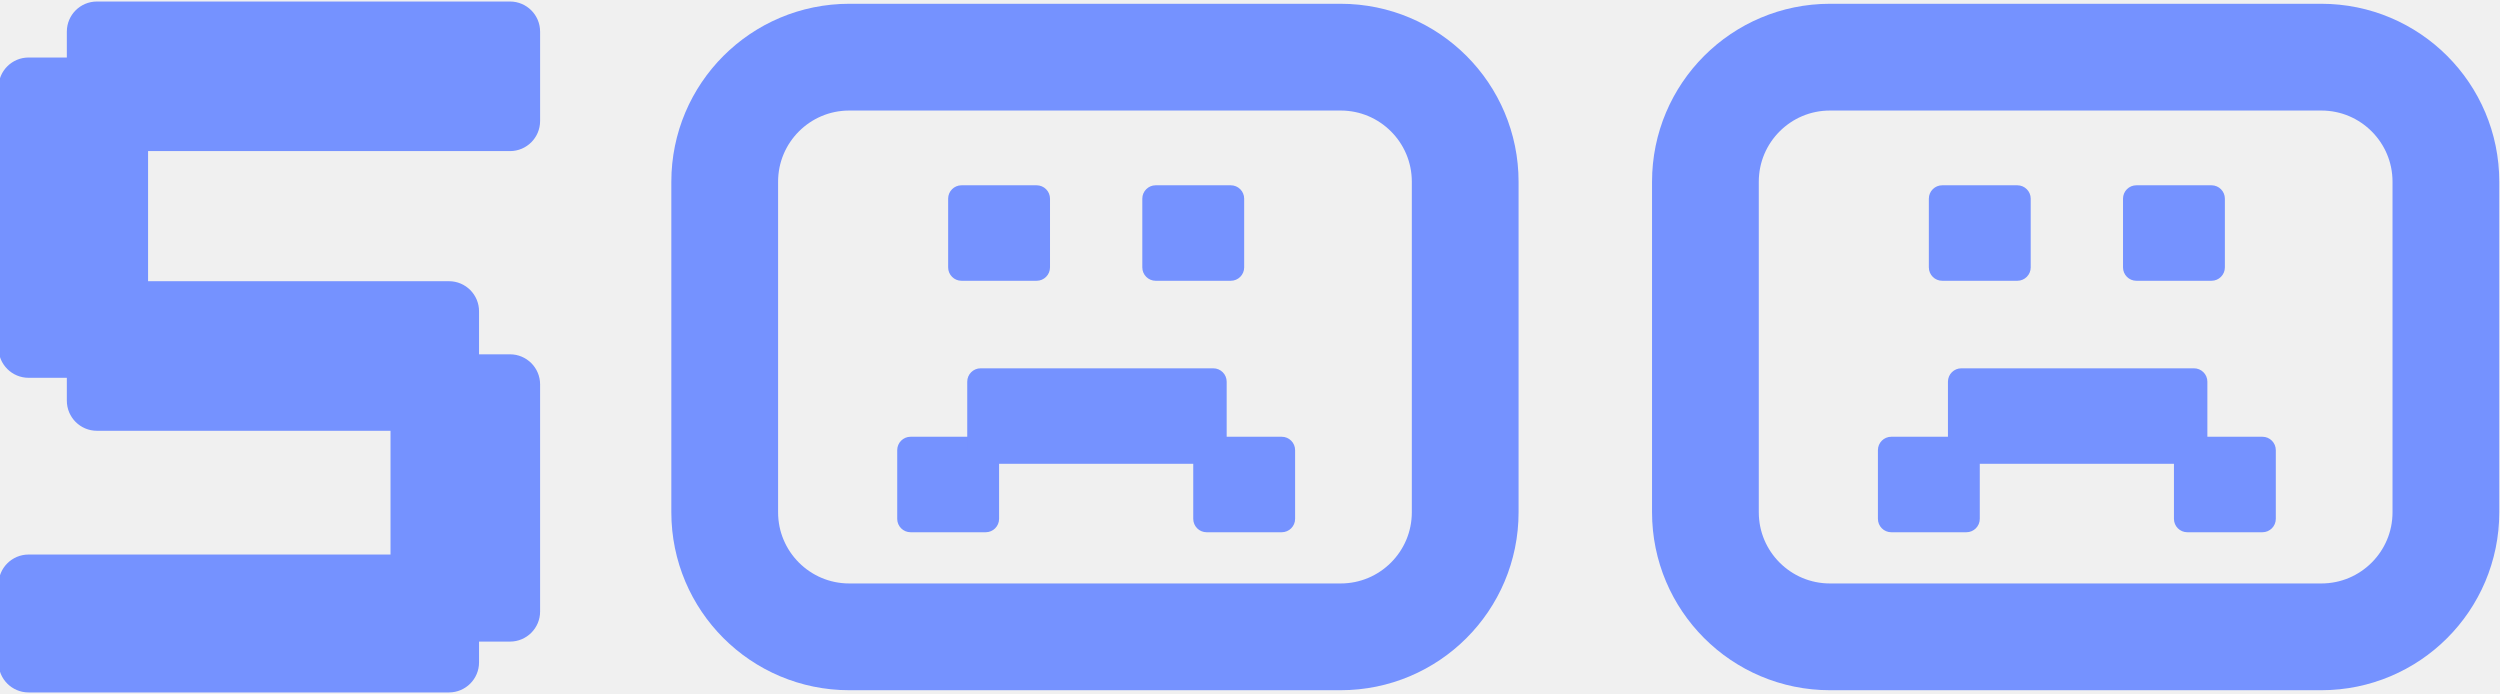
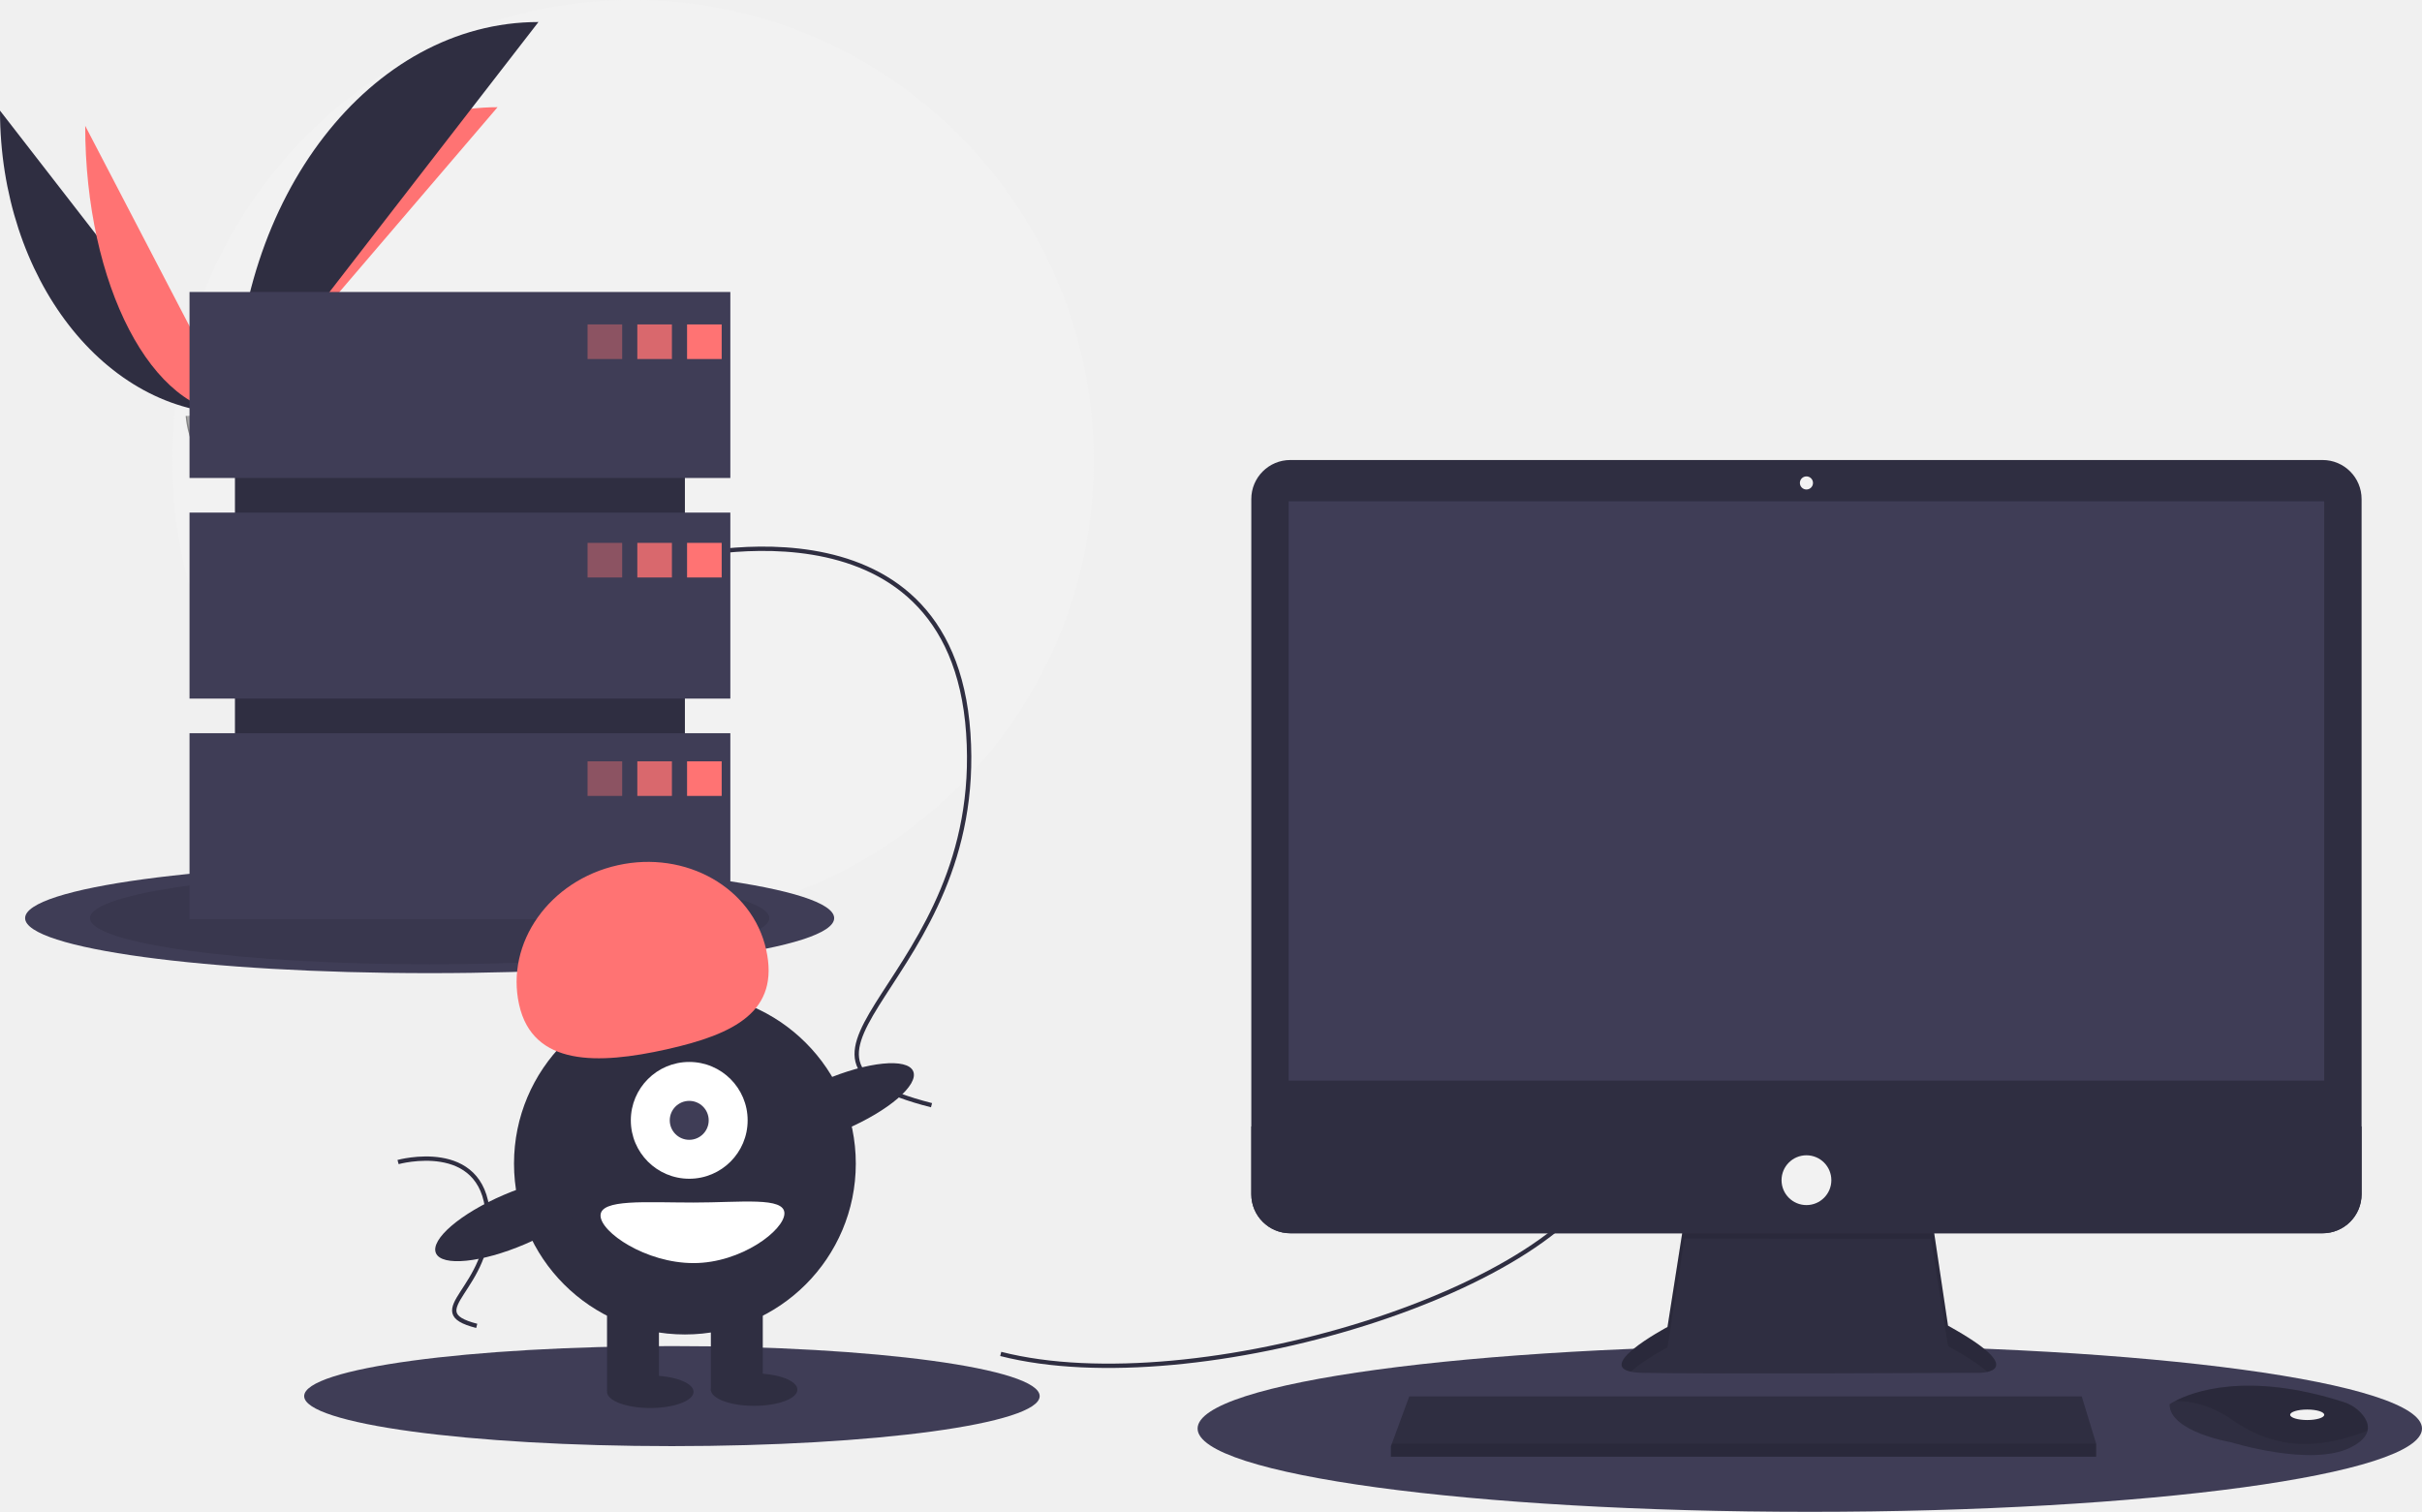
- <svg xmlns="http://www.w3.org/2000/svg" width="562" height="156" viewBox="0 0 562 156" fill="none">
-   <rect x="0.161" y="13.43" width="32.626" height="71" rx="6.263" fill="#7592FF" />
-   <rect x="0.161" y="13.43" width="32.626" height="71" rx="6.263" stroke="#7592FF" />
-   <rect x="88.289" y="80.15" width="32.626" height="63.58" rx="6.263" fill="#7592FF" />
-   <rect x="88.289" y="80.15" width="32.626" height="63.58" rx="6.263" stroke="#7592FF" />
-   <rect x="15.525" y="33.467" width="32.626" height="105.389" rx="6.263" transform="rotate(-90 15.5254 33.4668)" fill="#7592FF" />
-   <rect x="15.525" y="33.467" width="32.626" height="105.389" rx="6.263" transform="rotate(-90 15.5254 33.4668)" stroke="#7592FF" />
-   <rect x="0.161" y="155.16" width="30" height="107.028" rx="6.263" transform="rotate(-90 0.161133 155.16)" fill="#7592FF" />
-   <rect x="0.161" y="155.16" width="30" height="107.028" rx="6.263" transform="rotate(-90 0.161133 155.16)" stroke="#7592FF" />
-   <rect x="15.525" y="96.34" width="32.626" height="91.664" rx="6.263" transform="rotate(-90 15.5254 96.3398)" fill="#7592FF" />
-   <rect x="15.525" y="96.34" width="32.626" height="91.664" rx="6.263" transform="rotate(-90 15.5254 96.3398)" stroke="#7592FF" />
-   <rect x="162.915" y="12.85" width="166.462" height="130.311" rx="28" stroke="#7592FF" stroke-width="24" />
-   <rect x="213.52" y="42.029" width="22.145" height="20.714" rx="2.634" fill="#7592FF" stroke="#7592FF" stroke-width="0.753" />
-   <rect x="257.168" y="42.029" width="22.145" height="20.714" rx="2.634" fill="#7592FF" stroke="#7592FF" stroke-width="0.753" />
-   <rect x="268.618" y="98.558" width="22.145" height="20.714" rx="2.634" fill="#7592FF" stroke="#7592FF" stroke-width="0.753" />
-   <rect x="202.071" y="98.558" width="22.145" height="20.714" rx="2.634" fill="#7592FF" stroke="#7592FF" stroke-width="0.753" />
-   <rect x="217.813" y="83.173" width="57.566" height="20.714" rx="2.634" fill="#7592FF" stroke="#7592FF" stroke-width="0.753" />
-   <rect x="383.377" y="12.85" width="166.462" height="130.311" rx="28" stroke="#7592FF" stroke-width="24" />
-   <rect x="433.982" y="42.029" width="22.145" height="20.714" rx="2.634" fill="#7592FF" stroke="#7592FF" stroke-width="0.753" />
-   <rect x="477.63" y="42.029" width="22.145" height="20.714" rx="2.634" fill="#7592FF" stroke="#7592FF" stroke-width="0.753" />
-   <rect x="489.079" y="98.558" width="22.145" height="20.714" rx="2.634" fill="#7592FF" stroke="#7592FF" stroke-width="0.753" />
-   <rect x="422.533" y="98.558" width="22.145" height="20.714" rx="2.634" fill="#7592FF" stroke="#7592FF" stroke-width="0.753" />
-   <rect x="438.275" y="83.173" width="57.566" height="20.714" rx="2.634" fill="#7592FF" stroke="#7592FF" stroke-width="0.753" />
+ <svg xmlns="http://www.w3.org/2000/svg" width="1119.609" height="699" viewBox="0 0 1119.609 699" role="img" artist="Katerina Limpitsouni" source="https://undraw.co/">
+   <circle cx="292.609" cy="213" r="213" fill="#f2f2f2" />
+   <path d="M31.391,151.642c0,77.498,48.618,140.208,108.701,140.208" transform="translate(-31.39089 -100.5)" fill="#2f2e41" />
+   <path d="M140.092,291.851c0-78.369,54.255-141.784,121.304-141.784" transform="translate(-31.39089 -100.5)" fill="#FF7373" />
+   <path d="M70.775,158.668c0,73.615,31.003,133.183,69.316,133.183" transform="translate(-31.39089 -100.5)" fill="#FF7373" />
+   <path d="M140.092,291.851c0-100.138,62.71-181.168,140.208-181.168" transform="translate(-31.39089 -100.5)" fill="#2f2e41" />
+   <path d="M117.224,292.839s15.416-.475,20.061-3.783,23.713-7.258,24.866-1.953,23.167,26.388,5.763,26.529-40.439-2.711-45.076-5.535S117.224,292.839,117.224,292.839Z" transform="translate(-31.39089 -100.5)" fill="#a8a8a8" />
+   <path d="M168.224,311.785c-17.404.14-40.439-2.711-45.076-5.535-3.531-2.151-4.938-9.869-5.409-13.43-.326.014-.515.02-.515.02s.976,12.433,5.613,15.257,27.672,5.676,45.076,5.535c5.024-.041,6.759-1.828,6.664-4.475C173.879,310.756,171.963,311.755,168.224,311.785Z" transform="translate(-31.39089 -100.5)" opacity="0.2" />
+   <ellipse cx="198.609" cy="424.5" rx="187" ry="25.44" fill="#3f3d56" />
+   <ellipse cx="198.609" cy="424.5" rx="157" ry="21.359" opacity="0.1" />
+   <ellipse cx="836.609" cy="660.5" rx="283" ry="38.5" fill="#3f3d56" />
+   <ellipse cx="310.609" cy="645.5" rx="170" ry="23.127" fill="#3f3d56" />
+   <path d="M494,726.5c90,23,263-30,282-90" transform="translate(-31.39089 -100.5)" fill="none" stroke="#2f2e41" stroke-miterlimit="10" stroke-width="2" />
+   <path d="M341,359.5s130-36,138,80-107,149-17,172" transform="translate(-31.39089 -100.5)" fill="none" stroke="#2f2e41" stroke-miterlimit="10" stroke-width="2" />
+   <path d="M215.402,637.783s39.072-10.82,41.477,24.044-32.16,44.783-5.109,51.696" transform="translate(-31.39089 -100.5)" fill="none" stroke="#2f2e41" stroke-miterlimit="10" stroke-width="2" />
+   <path d="M810.096,663.74,802.218,714.035s-38.782,20.603-11.513,21.209,155.733,0,155.733,0,24.845,0-14.543-21.815l-7.878-52.719Z" transform="translate(-31.39089 -100.5)" fill="#2f2e41" />
+   <path d="M785.219,734.698c6.193-5.51,16.999-11.252,16.999-11.252l7.878-50.295,113.922.107,7.878,49.582c9.185,5.087,14.875,8.987,18.204,11.978,5.059-1.154,10.587-5.444-18.204-21.389l-7.878-52.719-113.922,3.03L802.218,714.035S769.63,731.35,785.219,734.698Z" transform="translate(-31.39089 -100.5)" opacity="0.1" />
+   <rect x="578.433" y="212.689" width="513.253" height="357.52" rx="18.046" fill="#2f2e41" />
+   <rect x="595.703" y="231.777" width="478.713" height="267.837" fill="#3f3d56" />
+   <circle cx="835.059" cy="223.293" r="3.03" fill="#f2f2f2" />
+   <path d="M1123.077,621.322V652.663a18.043,18.043,0,0,1-18.046,18.046H627.869A18.043,18.043,0,0,1,609.824,652.663V621.322Z" transform="translate(-31.39089 -100.5)" fill="#2f2e41" />
+   <polygon points="968.978 667.466 968.978 673.526 642.968 673.526 642.968 668.678 643.417 667.466 651.452 645.651 962.312 645.651 968.978 667.466" fill="#2f2e41" />
+   <path d="M1125.828,762.034c-.594,2.539-2.836,5.217-7.902,7.75-18.179,9.089-55.143-2.424-55.143-2.424s-28.48-4.848-28.48-17.573a22.725,22.725,0,0,1,2.497-1.485c7.643-4.044,32.984-14.021,77.918.422a18.739,18.739,0,0,1,8.541,5.597C1125.079,756.454,1126.507,759.157,1125.828,762.034Z" transform="translate(-31.39089 -100.5)" fill="#2f2e41" />
+   <path d="M1125.828,762.034c-22.251,8.526-42.084,9.162-62.439-4.975-10.265-7.126-19.591-8.89-26.59-8.756,7.643-4.044,32.984-14.021,77.918.422a18.739,18.739,0,0,1,8.541,5.597C1125.079,756.454,1126.507,759.157,1125.828,762.034Z" transform="translate(-31.39089 -100.5)" opacity="0.1" />
+   <ellipse cx="1066.538" cy="654.135" rx="7.878" ry="2.424" fill="#f2f2f2" />
+   <circle cx="835.059" cy="545.667" r="11.513" fill="#f2f2f2" />
+   <polygon points="968.978 667.466 968.978 673.526 642.968 673.526 642.968 668.678 643.417 667.466 968.978 667.466" opacity="0.1" />
+   <rect x="108.609" y="159" width="208" height="242" fill="#2f2e41" />
+   <rect x="87.609" y="135" width="250" height="86" fill="#3f3d56" />
+   <rect x="87.609" y="237" width="250" height="86" fill="#3f3d56" />
+   <rect x="87.609" y="339" width="250" height="86" fill="#3f3d56" />
+   <rect x="271.609" y="150" width="16" height="16" fill="#FF7373" opacity="0.4" />
+   <rect x="294.609" y="150" width="16" height="16" fill="#FF7373" opacity="0.8" />
+   <rect x="317.609" y="150" width="16" height="16" fill="#FF7373" />
+   <rect x="271.609" y="251" width="16" height="16" fill="#FF7373" opacity="0.4" />
+   <rect x="294.609" y="251" width="16" height="16" fill="#FF7373" opacity="0.8" />
+   <rect x="317.609" y="251" width="16" height="16" fill="#FF7373" />
+   <rect x="271.609" y="352" width="16" height="16" fill="#FF7373" opacity="0.4" />
+   <rect x="294.609" y="352" width="16" height="16" fill="#FF7373" opacity="0.8" />
+   <rect x="317.609" y="352" width="16" height="16" fill="#FF7373" />
+   <circle cx="316.609" cy="538" r="79" fill="#2f2e41" />
+   <rect x="280.609" y="600" width="24" height="43" fill="#2f2e41" />
+   <rect x="328.609" y="600" width="24" height="43" fill="#2f2e41" />
+   <ellipse cx="300.609" cy="643.5" rx="20" ry="7.5" fill="#2f2e41" />
+   <ellipse cx="348.609" cy="642.5" rx="20" ry="7.5" fill="#2f2e41" />
+   <circle cx="318.609" cy="518" r="27" fill="#fff" />
+   <circle cx="318.609" cy="518" r="9" fill="#3f3d56" />
+   <path d="M271.367,565.032c-6.379-28.568,14.012-57.434,45.544-64.475s62.265,10.41,68.644,38.978-14.519,39.104-46.051,46.145S277.746,593.6,271.367,565.032Z" transform="translate(-31.39089 -100.5)" fill="#FF7373" />
+   <ellipse cx="417.215" cy="611.344" rx="39.5" ry="12.4" transform="translate(-238.2867 112.9804) rotate(-23.17116)" fill="#2f2e41" />
+   <ellipse cx="269.215" cy="664.344" rx="39.5" ry="12.4" transform="translate(-271.0797 59.02084) rotate(-23.17116)" fill="#2f2e41" />
+   <path d="M394,661.5c0,7.732-19.909,23-42,23s-43-14.268-43-22,20.909-6,43-6S394,653.768,394,661.5Z" transform="translate(-31.39089 -100.5)" fill="#fff" />
</svg>
